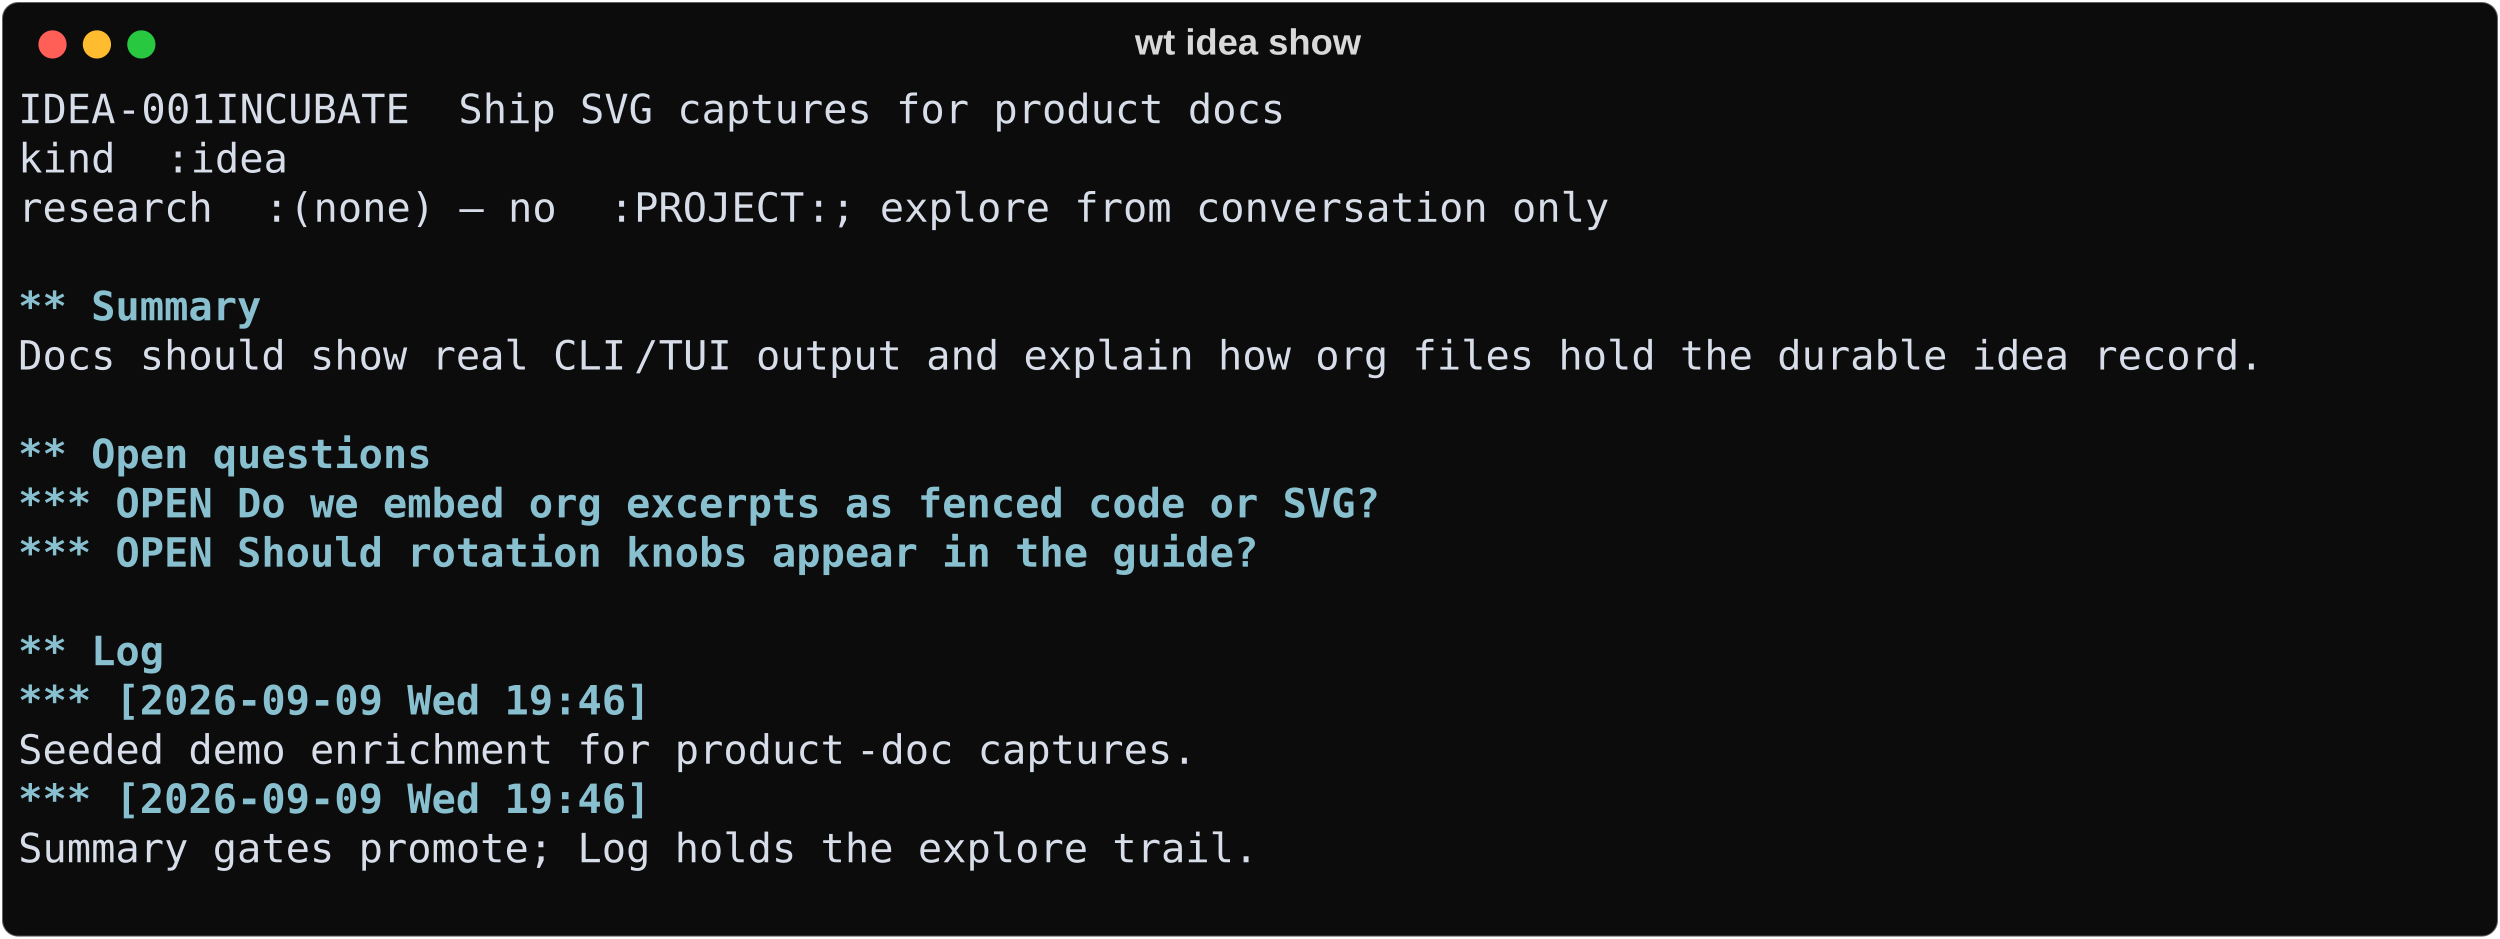
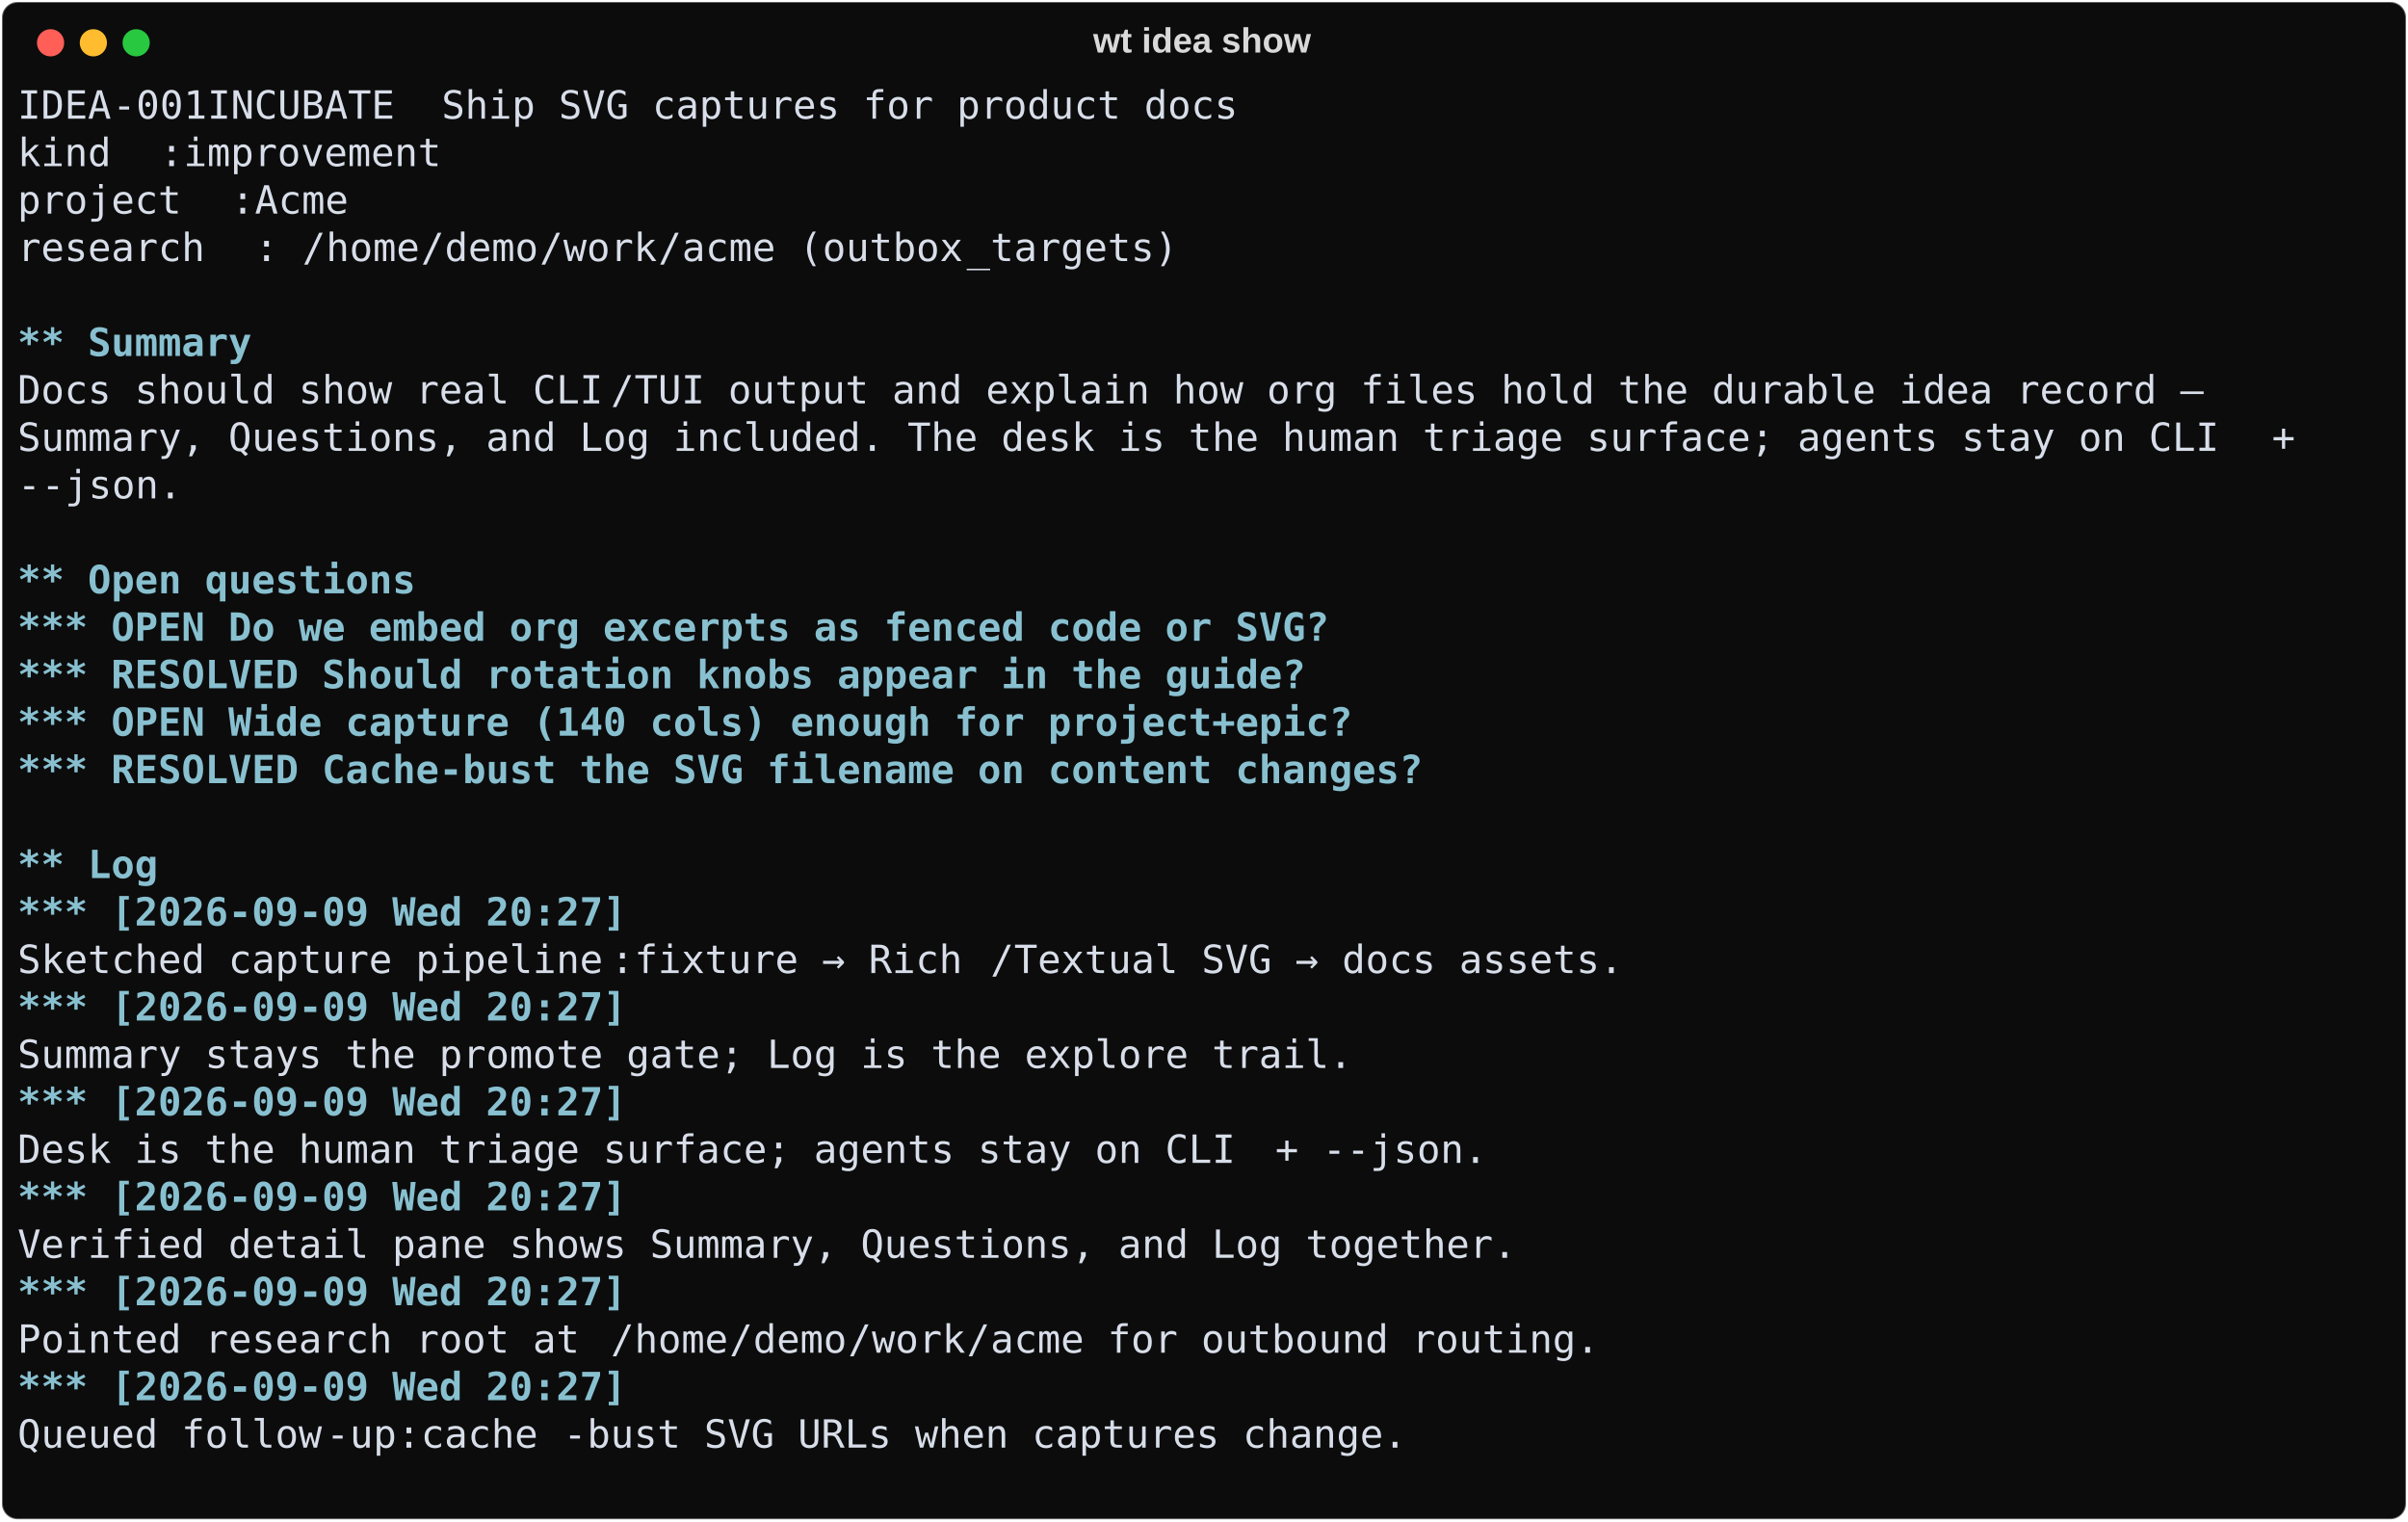
- <svg xmlns="http://www.w3.org/2000/svg" class="rich-terminal" viewBox="0 0 1238 464.8">
+ <svg xmlns="http://www.w3.org/2000/svg" class="rich-terminal" viewBox="0 0 1238 782.0">
  <style>

    @font-face {
        font-family: "Fira Code";
        src: local("FiraCode-Regular"),
                url("https://cdnjs.cloudflare.com/ajax/libs/firacode/6.2.0/woff2/FiraCode-Regular.woff2") format("woff2"),
                url("https://cdnjs.cloudflare.com/ajax/libs/firacode/6.2.0/woff/FiraCode-Regular.woff") format("woff");
        font-style: normal;
        font-weight: 400;
    }
    @font-face {
        font-family: "Fira Code";
        src: local("FiraCode-Bold"),
                url("https://cdnjs.cloudflare.com/ajax/libs/firacode/6.2.0/woff2/FiraCode-Bold.woff2") format("woff2"),
                url("https://cdnjs.cloudflare.com/ajax/libs/firacode/6.2.0/woff/FiraCode-Bold.woff") format("woff");
        font-style: bold;
        font-weight: 700;
    }

-     .terminal-338023655-matrix {
+     .terminal-3709003865-matrix {
        font-family: Fira Code, monospace;
        font-size: 20px;
        line-height: 24.4px;
        font-variant-east-asian: full-width;
    }

-     .terminal-338023655-title {
+     .terminal-3709003865-title {
        font-size: 18px;
        font-weight: bold;
        font-family: arial;
    }

-     .terminal-338023655-r1 { fill: #d8dee9 }
- .terminal-338023655-r2 { fill: #d9d9d9 }
- .terminal-338023655-r3 { fill: #88c0d0;font-weight: bold }
+     .terminal-3709003865-r1 { fill: #d8dee9 }
+ .terminal-3709003865-r2 { fill: #d9d9d9 }
+ .terminal-3709003865-r3 { fill: #88c0d0;font-weight: bold }
    </style>
  <defs>
-     <clipPath id="terminal-338023655-clip-terminal">
-       <rect x="0" y="0" width="1219.0" height="413.8" />
-     </clipPath>
-     <clipPath id="terminal-338023655-line-0">
+     <clipPath id="terminal-3709003865-clip-terminal">
+       <rect x="0" y="0" width="1219.0" height="731.0" />
+     </clipPath>
+     <clipPath id="terminal-3709003865-line-0">
      <rect x="0" y="1.5" width="1220" height="24.65" />
    </clipPath>
-     <clipPath id="terminal-338023655-line-1">
+     <clipPath id="terminal-3709003865-line-1">
      <rect x="0" y="25.9" width="1220" height="24.65" />
    </clipPath>
-     <clipPath id="terminal-338023655-line-2">
+     <clipPath id="terminal-3709003865-line-2">
      <rect x="0" y="50.3" width="1220" height="24.65" />
    </clipPath>
-     <clipPath id="terminal-338023655-line-3">
+     <clipPath id="terminal-3709003865-line-3">
      <rect x="0" y="74.7" width="1220" height="24.65" />
    </clipPath>
-     <clipPath id="terminal-338023655-line-4">
+     <clipPath id="terminal-3709003865-line-4">
      <rect x="0" y="99.1" width="1220" height="24.65" />
    </clipPath>
-     <clipPath id="terminal-338023655-line-5">
+     <clipPath id="terminal-3709003865-line-5">
      <rect x="0" y="123.5" width="1220" height="24.65" />
    </clipPath>
-     <clipPath id="terminal-338023655-line-6">
+     <clipPath id="terminal-3709003865-line-6">
      <rect x="0" y="147.9" width="1220" height="24.65" />
    </clipPath>
-     <clipPath id="terminal-338023655-line-7">
+     <clipPath id="terminal-3709003865-line-7">
      <rect x="0" y="172.3" width="1220" height="24.65" />
    </clipPath>
-     <clipPath id="terminal-338023655-line-8">
+     <clipPath id="terminal-3709003865-line-8">
      <rect x="0" y="196.7" width="1220" height="24.65" />
    </clipPath>
-     <clipPath id="terminal-338023655-line-9">
+     <clipPath id="terminal-3709003865-line-9">
      <rect x="0" y="221.1" width="1220" height="24.65" />
    </clipPath>
-     <clipPath id="terminal-338023655-line-10">
+     <clipPath id="terminal-3709003865-line-10">
      <rect x="0" y="245.5" width="1220" height="24.65" />
    </clipPath>
-     <clipPath id="terminal-338023655-line-11">
+     <clipPath id="terminal-3709003865-line-11">
      <rect x="0" y="269.9" width="1220" height="24.65" />
    </clipPath>
-     <clipPath id="terminal-338023655-line-12">
+     <clipPath id="terminal-3709003865-line-12">
      <rect x="0" y="294.3" width="1220" height="24.65" />
    </clipPath>
-     <clipPath id="terminal-338023655-line-13">
+     <clipPath id="terminal-3709003865-line-13">
      <rect x="0" y="318.7" width="1220" height="24.65" />
    </clipPath>
-     <clipPath id="terminal-338023655-line-14">
+     <clipPath id="terminal-3709003865-line-14">
      <rect x="0" y="343.1" width="1220" height="24.65" />
    </clipPath>
-     <clipPath id="terminal-338023655-line-15">
+     <clipPath id="terminal-3709003865-line-15">
      <rect x="0" y="367.5" width="1220" height="24.65" />
    </clipPath>
+     <clipPath id="terminal-3709003865-line-16">
+       <rect x="0" y="391.9" width="1220" height="24.65" />
+     </clipPath>
+     <clipPath id="terminal-3709003865-line-17">
+       <rect x="0" y="416.3" width="1220" height="24.65" />
+     </clipPath>
+     <clipPath id="terminal-3709003865-line-18">
+       <rect x="0" y="440.7" width="1220" height="24.65" />
+     </clipPath>
+     <clipPath id="terminal-3709003865-line-19">
+       <rect x="0" y="465.1" width="1220" height="24.65" />
+     </clipPath>
+     <clipPath id="terminal-3709003865-line-20">
+       <rect x="0" y="489.5" width="1220" height="24.65" />
+     </clipPath>
+     <clipPath id="terminal-3709003865-line-21">
+       <rect x="0" y="513.9" width="1220" height="24.65" />
+     </clipPath>
+     <clipPath id="terminal-3709003865-line-22">
+       <rect x="0" y="538.3" width="1220" height="24.65" />
+     </clipPath>
+     <clipPath id="terminal-3709003865-line-23">
+       <rect x="0" y="562.7" width="1220" height="24.65" />
+     </clipPath>
+     <clipPath id="terminal-3709003865-line-24">
+       <rect x="0" y="587.1" width="1220" height="24.65" />
+     </clipPath>
+     <clipPath id="terminal-3709003865-line-25">
+       <rect x="0" y="611.5" width="1220" height="24.65" />
+     </clipPath>
+     <clipPath id="terminal-3709003865-line-26">
+       <rect x="0" y="635.9" width="1220" height="24.65" />
+     </clipPath>
+     <clipPath id="terminal-3709003865-line-27">
+       <rect x="0" y="660.3" width="1220" height="24.65" />
+     </clipPath>
+     <clipPath id="terminal-3709003865-line-28">
+       <rect x="0" y="684.7" width="1220" height="24.65" />
+     </clipPath>
  </defs>
-   <rect fill="#0c0c0c" stroke="rgba(255,255,255,0.35)" stroke-width="1" x="1" y="1" width="1236" height="462.8" rx="8" />
-   <text class="terminal-338023655-title" fill="#d9d9d9" text-anchor="middle" x="618" y="27">wt idea show</text>
+   <rect fill="#0c0c0c" stroke="rgba(255,255,255,0.35)" stroke-width="1" x="1" y="1" width="1236" height="780" rx="8" />
+   <text class="terminal-3709003865-title" fill="#d9d9d9" text-anchor="middle" x="618" y="27">wt idea show</text>
  <g transform="translate(26,22)">
    <circle cx="0" cy="0" r="7" fill="#ff5f57" />
    <circle cx="22" cy="0" r="7" fill="#febc2e" />
    <circle cx="44" cy="0" r="7" fill="#28c840" />
  </g>
-   <g transform="translate(9, 41)" clip-path="url(#terminal-338023655-clip-terminal)">
-     <g class="terminal-338023655-matrix">
-       <text class="terminal-338023655-r1" x="0" y="20" textLength="48.8" clip-path="url(#terminal-338023655-line-0)">IDEA</text>
-       <text class="terminal-338023655-r1" x="48.8" y="20" textLength="12.2" clip-path="url(#terminal-338023655-line-0)">-</text>
-       <text class="terminal-338023655-r1" x="61" y="20" textLength="12.2" clip-path="url(#terminal-338023655-line-0)">0</text>
-       <text class="terminal-338023655-r1" x="73.2" y="20" textLength="12.2" clip-path="url(#terminal-338023655-line-0)">0</text>
-       <text class="terminal-338023655-r1" x="85.4" y="20" textLength="12.2" clip-path="url(#terminal-338023655-line-0)">1</text>
-       <text class="terminal-338023655-r1" x="97.6" y="20" textLength="561.2" clip-path="url(#terminal-338023655-line-0)">  INCUBATE  Ship SVG captures for product docs</text>
-       <text class="terminal-338023655-r2" x="1220" y="20" textLength="12.2" clip-path="url(#terminal-338023655-line-0)">
- </text>
-       <text class="terminal-338023655-r1" x="0" y="44.4" textLength="73.2" clip-path="url(#terminal-338023655-line-1)">  kind</text>
-       <text class="terminal-338023655-r1" x="73.2" y="44.4" textLength="12.2" clip-path="url(#terminal-338023655-line-1)">:</text>
-       <text class="terminal-338023655-r1" x="85.4" y="44.4" textLength="61" clip-path="url(#terminal-338023655-line-1)"> idea</text>
-       <text class="terminal-338023655-r2" x="1220" y="44.4" textLength="12.2" clip-path="url(#terminal-338023655-line-1)">
- </text>
-       <text class="terminal-338023655-r1" x="0" y="68.8" textLength="122" clip-path="url(#terminal-338023655-line-2)">  research</text>
-       <text class="terminal-338023655-r1" x="122" y="68.8" textLength="12.2" clip-path="url(#terminal-338023655-line-2)">:</text>
-       <text class="terminal-338023655-r1" x="134.2" y="68.8" textLength="158.6" clip-path="url(#terminal-338023655-line-2)"> (none) — no </text>
-       <text class="terminal-338023655-r1" x="292.8" y="68.8" textLength="12.2" clip-path="url(#terminal-338023655-line-2)">:</text>
-       <text class="terminal-338023655-r1" x="305" y="68.8" textLength="85.4" clip-path="url(#terminal-338023655-line-2)">PROJECT</text>
-       <text class="terminal-338023655-r1" x="390.4" y="68.8" textLength="12.2" clip-path="url(#terminal-338023655-line-2)">:</text>
-       <text class="terminal-338023655-r1" x="402.6" y="68.8" textLength="390.4" clip-path="url(#terminal-338023655-line-2)">; explore from conversation only</text>
-       <text class="terminal-338023655-r2" x="1220" y="68.8" textLength="12.2" clip-path="url(#terminal-338023655-line-2)">
- </text>
-       <text class="terminal-338023655-r2" x="1220" y="93.2" textLength="12.2" clip-path="url(#terminal-338023655-line-3)">
- </text>
-       <text class="terminal-338023655-r3" x="0" y="117.6" textLength="122" clip-path="url(#terminal-338023655-line-4)">** Summary</text>
-       <text class="terminal-338023655-r2" x="1220" y="117.6" textLength="12.2" clip-path="url(#terminal-338023655-line-4)">
- </text>
-       <text class="terminal-338023655-r1" x="0" y="142" textLength="305" clip-path="url(#terminal-338023655-line-5)">Docs should show real CLI</text>
-       <text class="terminal-338023655-r1" x="305" y="142" textLength="12.2" clip-path="url(#terminal-338023655-line-5)">/</text>
-       <text class="terminal-338023655-r1" x="317.2" y="142" textLength="805.2" clip-path="url(#terminal-338023655-line-5)">TUI output and explain how org files hold the durable idea record.</text>
-       <text class="terminal-338023655-r2" x="1220" y="142" textLength="12.2" clip-path="url(#terminal-338023655-line-5)">
- </text>
-       <text class="terminal-338023655-r2" x="1220" y="166.4" textLength="12.2" clip-path="url(#terminal-338023655-line-6)">
- </text>
-       <text class="terminal-338023655-r3" x="0" y="190.8" textLength="207.4" clip-path="url(#terminal-338023655-line-7)">** Open questions</text>
-       <text class="terminal-338023655-r2" x="1220" y="190.8" textLength="12.2" clip-path="url(#terminal-338023655-line-7)">
- </text>
-       <text class="terminal-338023655-r3" x="0" y="215.2" textLength="683.2" clip-path="url(#terminal-338023655-line-8)">*** OPEN Do we embed org excerpts as fenced code or SVG?</text>
-       <text class="terminal-338023655-r2" x="1220" y="215.2" textLength="12.2" clip-path="url(#terminal-338023655-line-8)">
- </text>
-       <text class="terminal-338023655-r3" x="0" y="239.6" textLength="622.2" clip-path="url(#terminal-338023655-line-9)">*** OPEN Should rotation knobs appear in the guide?</text>
-       <text class="terminal-338023655-r2" x="1220" y="239.6" textLength="12.2" clip-path="url(#terminal-338023655-line-9)">
- </text>
-       <text class="terminal-338023655-r2" x="1220" y="264" textLength="12.2" clip-path="url(#terminal-338023655-line-10)">
- </text>
-       <text class="terminal-338023655-r3" x="0" y="288.4" textLength="73.2" clip-path="url(#terminal-338023655-line-11)">** Log</text>
-       <text class="terminal-338023655-r2" x="1220" y="288.4" textLength="12.2" clip-path="url(#terminal-338023655-line-11)">
- </text>
-       <text class="terminal-338023655-r3" x="0" y="312.8" textLength="317.2" clip-path="url(#terminal-338023655-line-12)">*** [2026-09-09 Wed 19:46]</text>
-       <text class="terminal-338023655-r2" x="1220" y="312.8" textLength="12.2" clip-path="url(#terminal-338023655-line-12)">
- </text>
-       <text class="terminal-338023655-r1" x="0" y="337.2" textLength="414.8" clip-path="url(#terminal-338023655-line-13)">Seeded demo enrichment for product</text>
-       <text class="terminal-338023655-r1" x="414.8" y="337.2" textLength="12.2" clip-path="url(#terminal-338023655-line-13)">-</text>
-       <text class="terminal-338023655-r1" x="427" y="337.2" textLength="158.6" clip-path="url(#terminal-338023655-line-13)">doc captures.</text>
-       <text class="terminal-338023655-r2" x="1220" y="337.2" textLength="12.2" clip-path="url(#terminal-338023655-line-13)">
- </text>
-       <text class="terminal-338023655-r3" x="0" y="361.6" textLength="317.2" clip-path="url(#terminal-338023655-line-14)">*** [2026-09-09 Wed 19:46]</text>
-       <text class="terminal-338023655-r2" x="1220" y="361.6" textLength="12.2" clip-path="url(#terminal-338023655-line-14)">
- </text>
-       <text class="terminal-338023655-r1" x="0" y="386" textLength="622.2" clip-path="url(#terminal-338023655-line-15)">Summary gates promote; Log holds the explore trail.</text>
-       <text class="terminal-338023655-r2" x="1220" y="386" textLength="12.2" clip-path="url(#terminal-338023655-line-15)">
- </text>
-       <text class="terminal-338023655-r2" x="1220" y="410.4" textLength="12.2" clip-path="url(#terminal-338023655-line-16)">
+   <g transform="translate(9, 41)" clip-path="url(#terminal-3709003865-clip-terminal)">
+     <g class="terminal-3709003865-matrix">
+       <text class="terminal-3709003865-r1" x="0" y="20" textLength="48.8" clip-path="url(#terminal-3709003865-line-0)">IDEA</text>
+       <text class="terminal-3709003865-r1" x="48.8" y="20" textLength="12.2" clip-path="url(#terminal-3709003865-line-0)">-</text>
+       <text class="terminal-3709003865-r1" x="61" y="20" textLength="12.2" clip-path="url(#terminal-3709003865-line-0)">0</text>
+       <text class="terminal-3709003865-r1" x="73.2" y="20" textLength="12.2" clip-path="url(#terminal-3709003865-line-0)">0</text>
+       <text class="terminal-3709003865-r1" x="85.4" y="20" textLength="12.2" clip-path="url(#terminal-3709003865-line-0)">1</text>
+       <text class="terminal-3709003865-r1" x="97.6" y="20" textLength="561.2" clip-path="url(#terminal-3709003865-line-0)">  INCUBATE  Ship SVG captures for product docs</text>
+       <text class="terminal-3709003865-r2" x="1220" y="20" textLength="12.2" clip-path="url(#terminal-3709003865-line-0)">
+ </text>
+       <text class="terminal-3709003865-r1" x="0" y="44.4" textLength="73.2" clip-path="url(#terminal-3709003865-line-1)">  kind</text>
+       <text class="terminal-3709003865-r1" x="73.2" y="44.4" textLength="12.2" clip-path="url(#terminal-3709003865-line-1)">:</text>
+       <text class="terminal-3709003865-r1" x="85.4" y="44.4" textLength="146.4" clip-path="url(#terminal-3709003865-line-1)"> improvement</text>
+       <text class="terminal-3709003865-r2" x="1220" y="44.4" textLength="12.2" clip-path="url(#terminal-3709003865-line-1)">
+ </text>
+       <text class="terminal-3709003865-r1" x="0" y="68.8" textLength="109.8" clip-path="url(#terminal-3709003865-line-2)">  project</text>
+       <text class="terminal-3709003865-r1" x="109.8" y="68.8" textLength="12.2" clip-path="url(#terminal-3709003865-line-2)">:</text>
+       <text class="terminal-3709003865-r1" x="122" y="68.8" textLength="61" clip-path="url(#terminal-3709003865-line-2)"> Acme</text>
+       <text class="terminal-3709003865-r2" x="1220" y="68.8" textLength="12.2" clip-path="url(#terminal-3709003865-line-2)">
+ </text>
+       <text class="terminal-3709003865-r1" x="0" y="93.2" textLength="122" clip-path="url(#terminal-3709003865-line-3)">  research</text>
+       <text class="terminal-3709003865-r1" x="122" y="93.2" textLength="12.2" clip-path="url(#terminal-3709003865-line-3)">:</text>
+       <text class="terminal-3709003865-r1" x="146.4" y="93.2" textLength="12.2" clip-path="url(#terminal-3709003865-line-3)">/</text>
+       <text class="terminal-3709003865-r1" x="158.6" y="93.2" textLength="48.8" clip-path="url(#terminal-3709003865-line-3)">home</text>
+       <text class="terminal-3709003865-r1" x="207.4" y="93.2" textLength="12.2" clip-path="url(#terminal-3709003865-line-3)">/</text>
+       <text class="terminal-3709003865-r1" x="219.6" y="93.2" textLength="48.8" clip-path="url(#terminal-3709003865-line-3)">demo</text>
+       <text class="terminal-3709003865-r1" x="268.4" y="93.2" textLength="12.2" clip-path="url(#terminal-3709003865-line-3)">/</text>
+       <text class="terminal-3709003865-r1" x="280.6" y="93.2" textLength="48.8" clip-path="url(#terminal-3709003865-line-3)">work</text>
+       <text class="terminal-3709003865-r1" x="329.4" y="93.2" textLength="12.2" clip-path="url(#terminal-3709003865-line-3)">/</text>
+       <text class="terminal-3709003865-r1" x="341.6" y="93.2" textLength="146.4" clip-path="url(#terminal-3709003865-line-3)">acme (outbox</text>
+       <text class="terminal-3709003865-r1" x="488" y="93.2" textLength="12.2" clip-path="url(#terminal-3709003865-line-3)">_</text>
+       <text class="terminal-3709003865-r1" x="500.2" y="93.2" textLength="97.6" clip-path="url(#terminal-3709003865-line-3)">targets)</text>
+       <text class="terminal-3709003865-r2" x="1220" y="93.2" textLength="12.2" clip-path="url(#terminal-3709003865-line-3)">
+ </text>
+       <text class="terminal-3709003865-r2" x="1220" y="117.6" textLength="12.2" clip-path="url(#terminal-3709003865-line-4)">
+ </text>
+       <text class="terminal-3709003865-r3" x="0" y="142" textLength="122" clip-path="url(#terminal-3709003865-line-5)">** Summary</text>
+       <text class="terminal-3709003865-r2" x="1220" y="142" textLength="12.2" clip-path="url(#terminal-3709003865-line-5)">
+ </text>
+       <text class="terminal-3709003865-r1" x="0" y="166.4" textLength="305" clip-path="url(#terminal-3709003865-line-6)">Docs should show real CLI</text>
+       <text class="terminal-3709003865-r1" x="305" y="166.4" textLength="12.2" clip-path="url(#terminal-3709003865-line-6)">/</text>
+       <text class="terminal-3709003865-r1" x="317.2" y="166.4" textLength="829.6" clip-path="url(#terminal-3709003865-line-6)">TUI output and explain how org files hold the durable idea record — </text>
+       <text class="terminal-3709003865-r2" x="1220" y="166.4" textLength="12.2" clip-path="url(#terminal-3709003865-line-6)">
+ </text>
+       <text class="terminal-3709003865-r1" x="0" y="190.8" textLength="1159" clip-path="url(#terminal-3709003865-line-7)">Summary, Questions, and Log included. The desk is the human triage surface; agents stay on CLI </text>
+       <text class="terminal-3709003865-r1" x="1159" y="190.8" textLength="12.2" clip-path="url(#terminal-3709003865-line-7)">+</text>
+       <text class="terminal-3709003865-r2" x="1220" y="190.8" textLength="12.2" clip-path="url(#terminal-3709003865-line-7)">
+ </text>
+       <text class="terminal-3709003865-r1" x="0" y="215.2" textLength="12.2" clip-path="url(#terminal-3709003865-line-8)">-</text>
+       <text class="terminal-3709003865-r1" x="12.2" y="215.2" textLength="12.2" clip-path="url(#terminal-3709003865-line-8)">-</text>
+       <text class="terminal-3709003865-r1" x="24.4" y="215.2" textLength="61" clip-path="url(#terminal-3709003865-line-8)">json.</text>
+       <text class="terminal-3709003865-r2" x="1220" y="215.2" textLength="12.2" clip-path="url(#terminal-3709003865-line-8)">
+ </text>
+       <text class="terminal-3709003865-r2" x="1220" y="239.6" textLength="12.2" clip-path="url(#terminal-3709003865-line-9)">
+ </text>
+       <text class="terminal-3709003865-r3" x="0" y="264" textLength="207.4" clip-path="url(#terminal-3709003865-line-10)">** Open questions</text>
+       <text class="terminal-3709003865-r2" x="1220" y="264" textLength="12.2" clip-path="url(#terminal-3709003865-line-10)">
+ </text>
+       <text class="terminal-3709003865-r3" x="0" y="288.4" textLength="683.2" clip-path="url(#terminal-3709003865-line-11)">*** OPEN Do we embed org excerpts as fenced code or SVG?</text>
+       <text class="terminal-3709003865-r2" x="1220" y="288.4" textLength="12.2" clip-path="url(#terminal-3709003865-line-11)">
+ </text>
+       <text class="terminal-3709003865-r3" x="0" y="312.8" textLength="671" clip-path="url(#terminal-3709003865-line-12)">*** RESOLVED Should rotation knobs appear in the guide?</text>
+       <text class="terminal-3709003865-r2" x="1220" y="312.8" textLength="12.2" clip-path="url(#terminal-3709003865-line-12)">
+ </text>
+       <text class="terminal-3709003865-r3" x="0" y="337.2" textLength="695.4" clip-path="url(#terminal-3709003865-line-13)">*** OPEN Wide capture (140 cols) enough for project+epic?</text>
+       <text class="terminal-3709003865-r2" x="1220" y="337.2" textLength="12.2" clip-path="url(#terminal-3709003865-line-13)">
+ </text>
+       <text class="terminal-3709003865-r3" x="0" y="361.6" textLength="732" clip-path="url(#terminal-3709003865-line-14)">*** RESOLVED Cache-bust the SVG filename on content changes?</text>
+       <text class="terminal-3709003865-r2" x="1220" y="361.6" textLength="12.2" clip-path="url(#terminal-3709003865-line-14)">
+ </text>
+       <text class="terminal-3709003865-r2" x="1220" y="386" textLength="12.2" clip-path="url(#terminal-3709003865-line-15)">
+ </text>
+       <text class="terminal-3709003865-r3" x="0" y="410.4" textLength="73.2" clip-path="url(#terminal-3709003865-line-16)">** Log</text>
+       <text class="terminal-3709003865-r2" x="1220" y="410.4" textLength="12.2" clip-path="url(#terminal-3709003865-line-16)">
+ </text>
+       <text class="terminal-3709003865-r3" x="0" y="434.8" textLength="317.2" clip-path="url(#terminal-3709003865-line-17)">*** [2026-09-09 Wed 20:27]</text>
+       <text class="terminal-3709003865-r2" x="1220" y="434.8" textLength="12.2" clip-path="url(#terminal-3709003865-line-17)">
+ </text>
+       <text class="terminal-3709003865-r1" x="0" y="459.2" textLength="305" clip-path="url(#terminal-3709003865-line-18)">Sketched capture pipeline</text>
+       <text class="terminal-3709003865-r1" x="305" y="459.2" textLength="12.2" clip-path="url(#terminal-3709003865-line-18)">:</text>
+       <text class="terminal-3709003865-r1" x="317.2" y="459.2" textLength="183" clip-path="url(#terminal-3709003865-line-18)"> fixture → Rich</text>
+       <text class="terminal-3709003865-r1" x="500.2" y="459.2" textLength="12.2" clip-path="url(#terminal-3709003865-line-18)">/</text>
+       <text class="terminal-3709003865-r1" x="512.4" y="459.2" textLength="317.2" clip-path="url(#terminal-3709003865-line-18)">Textual SVG → docs assets.</text>
+       <text class="terminal-3709003865-r2" x="1220" y="459.2" textLength="12.2" clip-path="url(#terminal-3709003865-line-18)">
+ </text>
+       <text class="terminal-3709003865-r3" x="0" y="483.6" textLength="317.2" clip-path="url(#terminal-3709003865-line-19)">*** [2026-09-09 Wed 20:27]</text>
+       <text class="terminal-3709003865-r2" x="1220" y="483.6" textLength="12.2" clip-path="url(#terminal-3709003865-line-19)">
+ </text>
+       <text class="terminal-3709003865-r1" x="0" y="508" textLength="695.4" clip-path="url(#terminal-3709003865-line-20)">Summary stays the promote gate; Log is the explore trail.</text>
+       <text class="terminal-3709003865-r2" x="1220" y="508" textLength="12.2" clip-path="url(#terminal-3709003865-line-20)">
+ </text>
+       <text class="terminal-3709003865-r3" x="0" y="532.4" textLength="317.2" clip-path="url(#terminal-3709003865-line-21)">*** [2026-09-09 Wed 20:27]</text>
+       <text class="terminal-3709003865-r2" x="1220" y="532.4" textLength="12.2" clip-path="url(#terminal-3709003865-line-21)">
+ </text>
+       <text class="terminal-3709003865-r1" x="0" y="556.8" textLength="646.6" clip-path="url(#terminal-3709003865-line-22)">Desk is the human triage surface; agents stay on CLI </text>
+       <text class="terminal-3709003865-r1" x="646.6" y="556.8" textLength="12.2" clip-path="url(#terminal-3709003865-line-22)">+</text>
+       <text class="terminal-3709003865-r1" x="671" y="556.8" textLength="12.2" clip-path="url(#terminal-3709003865-line-22)">-</text>
+       <text class="terminal-3709003865-r1" x="683.2" y="556.8" textLength="12.2" clip-path="url(#terminal-3709003865-line-22)">-</text>
+       <text class="terminal-3709003865-r1" x="695.4" y="556.8" textLength="61" clip-path="url(#terminal-3709003865-line-22)">json.</text>
+       <text class="terminal-3709003865-r2" x="1220" y="556.8" textLength="12.2" clip-path="url(#terminal-3709003865-line-22)">
+ </text>
+       <text class="terminal-3709003865-r3" x="0" y="581.2" textLength="317.2" clip-path="url(#terminal-3709003865-line-23)">*** [2026-09-09 Wed 20:27]</text>
+       <text class="terminal-3709003865-r2" x="1220" y="581.2" textLength="12.2" clip-path="url(#terminal-3709003865-line-23)">
+ </text>
+       <text class="terminal-3709003865-r1" x="0" y="605.6" textLength="780.8" clip-path="url(#terminal-3709003865-line-24)">Verified detail pane shows Summary, Questions, and Log together.</text>
+       <text class="terminal-3709003865-r2" x="1220" y="605.6" textLength="12.2" clip-path="url(#terminal-3709003865-line-24)">
+ </text>
+       <text class="terminal-3709003865-r3" x="0" y="630" textLength="317.2" clip-path="url(#terminal-3709003865-line-25)">*** [2026-09-09 Wed 20:27]</text>
+       <text class="terminal-3709003865-r2" x="1220" y="630" textLength="12.2" clip-path="url(#terminal-3709003865-line-25)">
+ </text>
+       <text class="terminal-3709003865-r1" x="0" y="654.4" textLength="305" clip-path="url(#terminal-3709003865-line-26)">Pointed research root at </text>
+       <text class="terminal-3709003865-r1" x="305" y="654.4" textLength="12.2" clip-path="url(#terminal-3709003865-line-26)">/</text>
+       <text class="terminal-3709003865-r1" x="317.2" y="654.4" textLength="48.8" clip-path="url(#terminal-3709003865-line-26)">home</text>
+       <text class="terminal-3709003865-r1" x="366" y="654.4" textLength="12.2" clip-path="url(#terminal-3709003865-line-26)">/</text>
+       <text class="terminal-3709003865-r1" x="378.2" y="654.4" textLength="48.8" clip-path="url(#terminal-3709003865-line-26)">demo</text>
+       <text class="terminal-3709003865-r1" x="427" y="654.4" textLength="12.2" clip-path="url(#terminal-3709003865-line-26)">/</text>
+       <text class="terminal-3709003865-r1" x="439.2" y="654.4" textLength="48.8" clip-path="url(#terminal-3709003865-line-26)">work</text>
+       <text class="terminal-3709003865-r1" x="488" y="654.4" textLength="12.2" clip-path="url(#terminal-3709003865-line-26)">/</text>
+       <text class="terminal-3709003865-r1" x="500.2" y="654.4" textLength="317.2" clip-path="url(#terminal-3709003865-line-26)">acme for outbound routing.</text>
+       <text class="terminal-3709003865-r2" x="1220" y="654.4" textLength="12.2" clip-path="url(#terminal-3709003865-line-26)">
+ </text>
+       <text class="terminal-3709003865-r3" x="0" y="678.8" textLength="317.2" clip-path="url(#terminal-3709003865-line-27)">*** [2026-09-09 Wed 20:27]</text>
+       <text class="terminal-3709003865-r2" x="1220" y="678.8" textLength="12.2" clip-path="url(#terminal-3709003865-line-27)">
+ </text>
+       <text class="terminal-3709003865-r1" x="0" y="703.2" textLength="158.6" clip-path="url(#terminal-3709003865-line-28)">Queued follow</text>
+       <text class="terminal-3709003865-r1" x="158.6" y="703.2" textLength="12.2" clip-path="url(#terminal-3709003865-line-28)">-</text>
+       <text class="terminal-3709003865-r1" x="170.8" y="703.2" textLength="24.4" clip-path="url(#terminal-3709003865-line-28)">up</text>
+       <text class="terminal-3709003865-r1" x="195.2" y="703.2" textLength="12.2" clip-path="url(#terminal-3709003865-line-28)">:</text>
+       <text class="terminal-3709003865-r1" x="207.4" y="703.2" textLength="73.2" clip-path="url(#terminal-3709003865-line-28)"> cache</text>
+       <text class="terminal-3709003865-r1" x="280.6" y="703.2" textLength="12.2" clip-path="url(#terminal-3709003865-line-28)">-</text>
+       <text class="terminal-3709003865-r1" x="292.8" y="703.2" textLength="427" clip-path="url(#terminal-3709003865-line-28)">bust SVG URLs when captures change.</text>
+       <text class="terminal-3709003865-r2" x="1220" y="703.2" textLength="12.2" clip-path="url(#terminal-3709003865-line-28)">
+ </text>
+       <text class="terminal-3709003865-r2" x="1220" y="727.6" textLength="12.2" clip-path="url(#terminal-3709003865-line-29)">
</text>
    </g>
  </g>
</svg>
